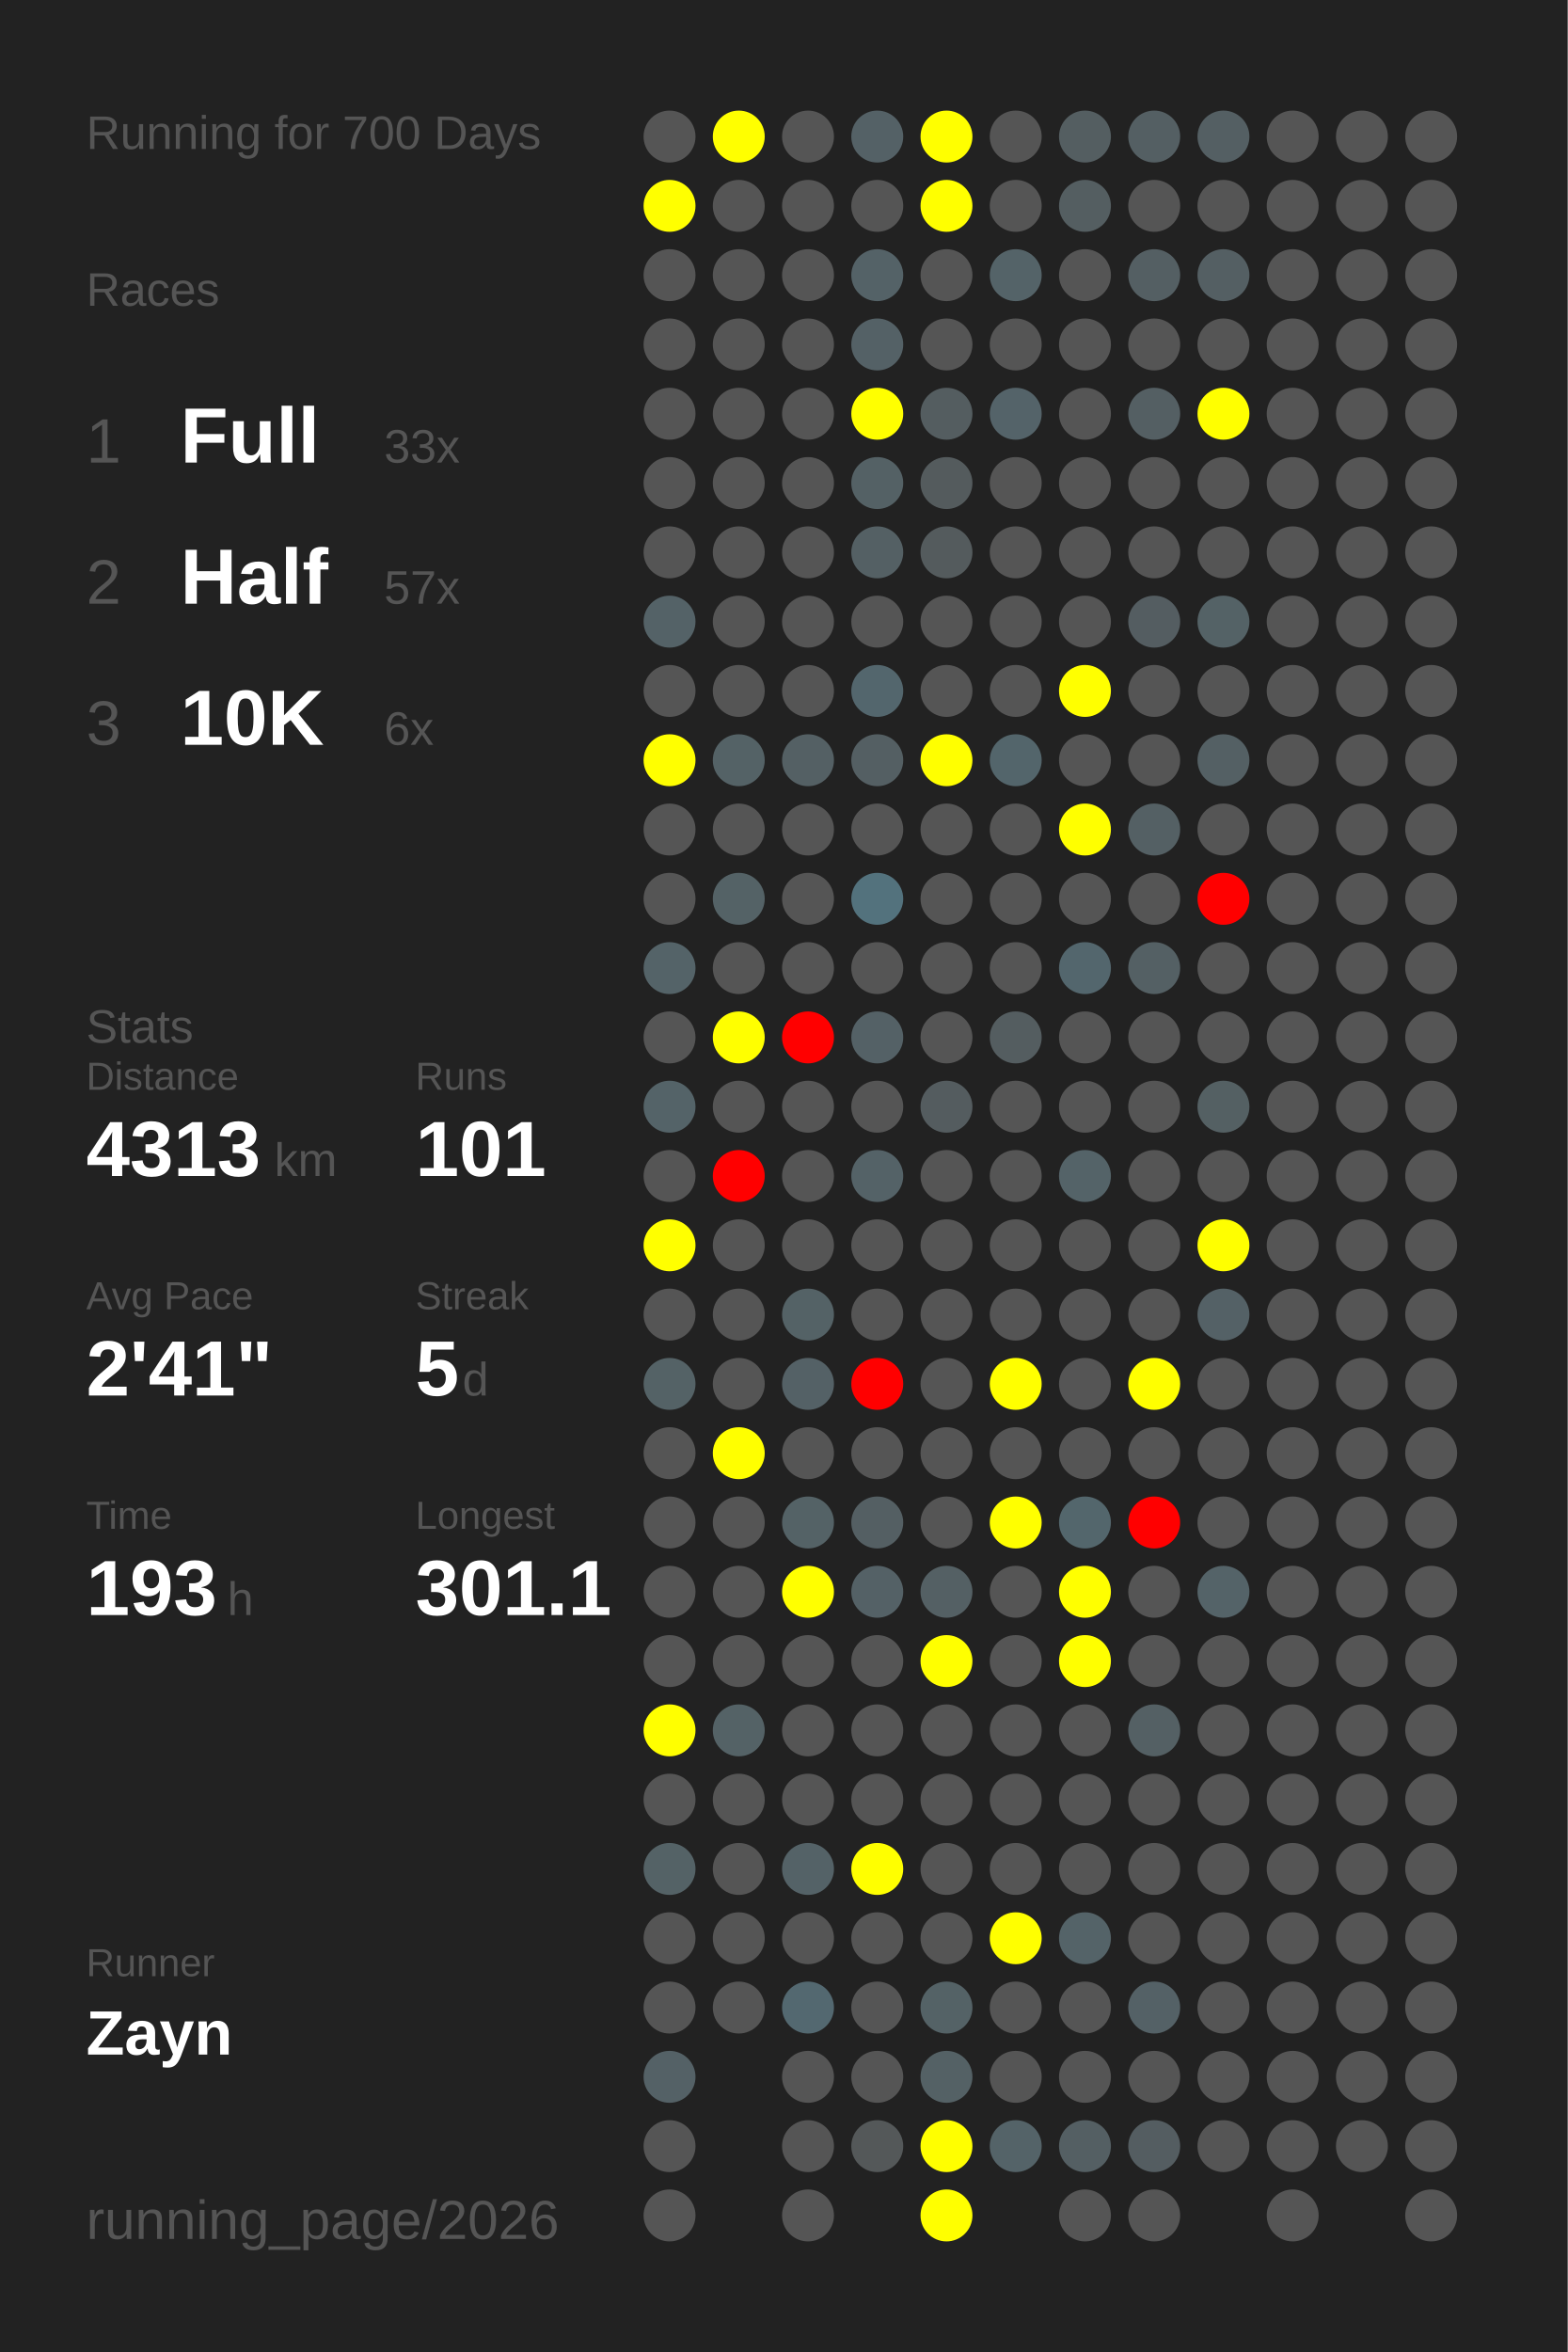
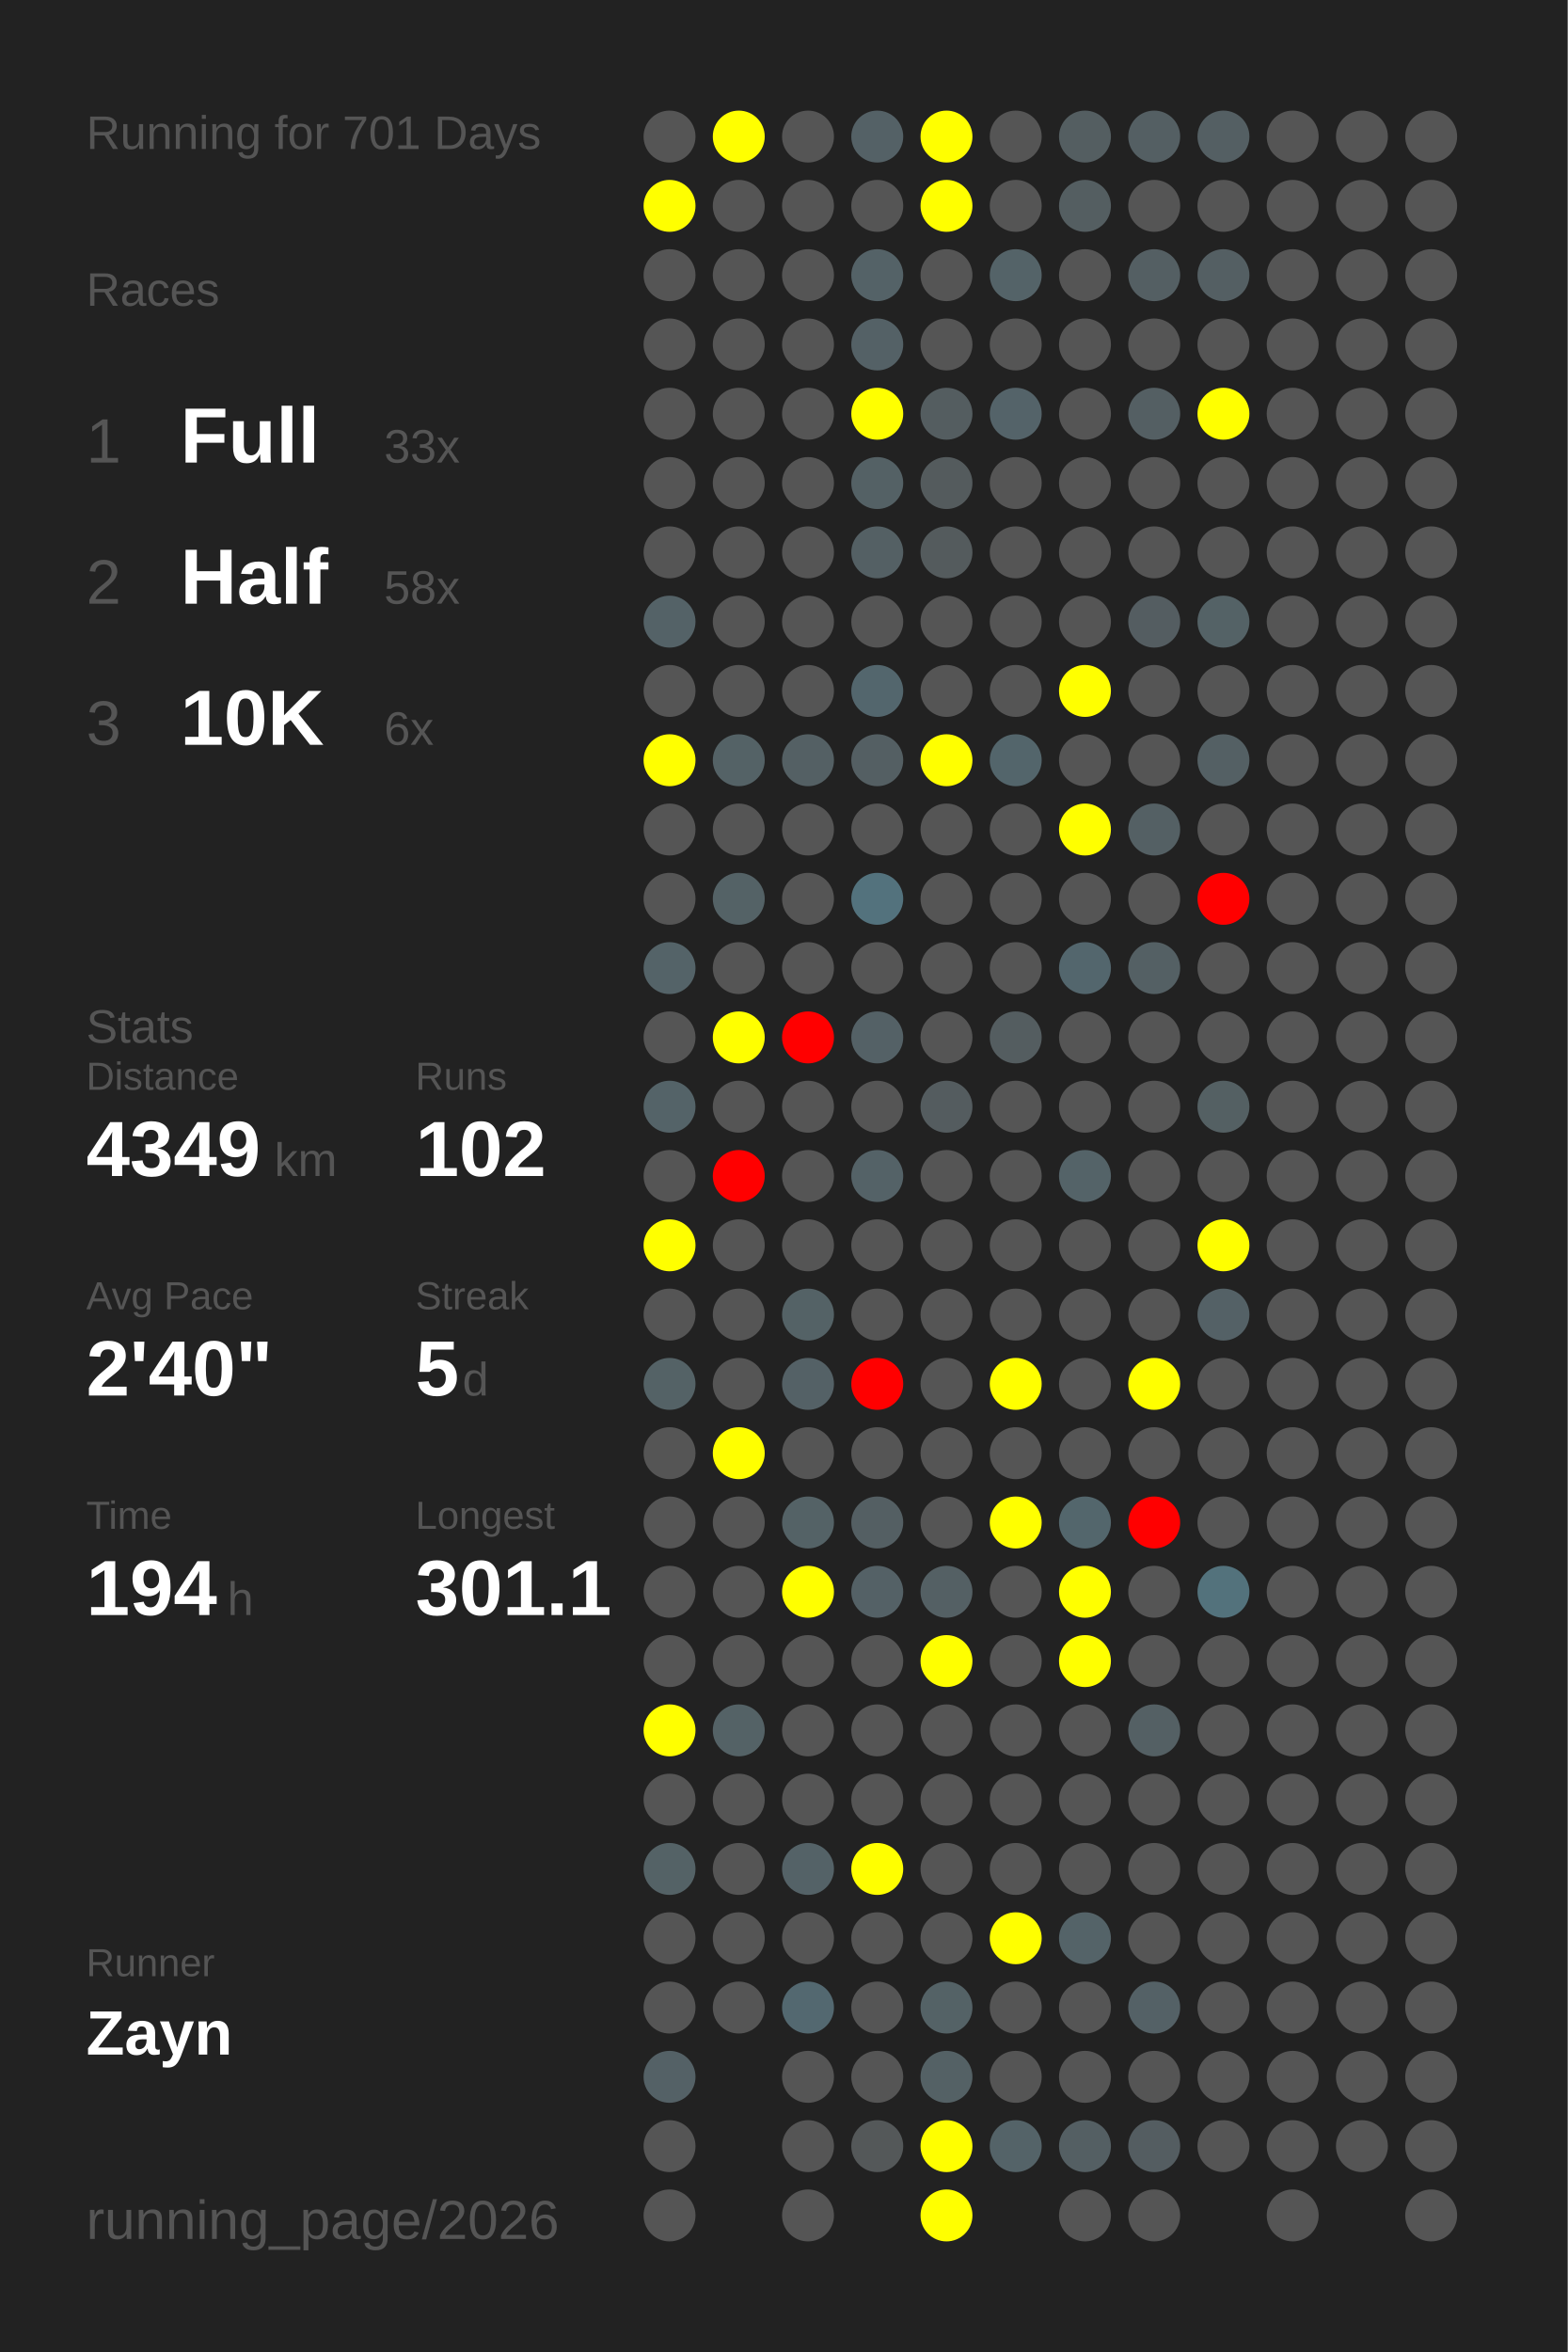
<svg xmlns="http://www.w3.org/2000/svg" baseProfile="full" height="300mm" version="1.1" viewBox="0,0,200,300" width="200mm">
  <defs />
  <rect fill="#222222" height="300" width="200" x="0" y="0" />
-   <text fill="#555555" style="font-size:6px; font-family:Arial;" x="11" y="19">Running for 700 Days</text>
+   <text fill="#555555" style="font-size:6px; font-family:Arial;" x="11" y="19">Running for 701 Days</text>
  <text fill="#555555" style="font-size:6px; font-family:Arial;" x="11" y="39">Races</text>
  <text fill="#555555" style="font-size:8px; font-family:Arial;" x="11" y="59">1</text>
  <text fill="#FFFFFF" style="font-size:10px; font-family:Arial; font-weight:bold;" x="23" y="59">Full</text>
  <text fill="#555555" style="font-size:6px; font-family:Arial;" x="49" y="59">33x</text>
  <text fill="#555555" style="font-size:8px; font-family:Arial;" x="11" y="77">2</text>
  <text fill="#FFFFFF" style="font-size:10px; font-family:Arial; font-weight:bold;" x="23" y="77">Half</text>
-   <text fill="#555555" style="font-size:6px; font-family:Arial;" x="49" y="77">57x</text>
+   <text fill="#555555" style="font-size:6px; font-family:Arial;" x="49" y="77">58x</text>
  <text fill="#555555" style="font-size:8px; font-family:Arial;" x="11" y="95">3</text>
  <text fill="#FFFFFF" style="font-size:10px; font-family:Arial; font-weight:bold;" x="23" y="95">10K</text>
  <text fill="#555555" style="font-size:6px; font-family:Arial;" x="49" y="95">6x</text>
  <text fill="#555555" style="font-size:6px; font-family:Arial;" x="11" y="133">Stats</text>
  <text fill="#555555" style="font-size:5px; font-family:Arial;" x="11" y="139">Distance</text>
-   <text fill="#FFFFFF" style="font-size:10px; font-family:Arial; font-weight:bold;" x="11" y="150">4313</text>
+   <text fill="#FFFFFF" style="font-size:10px; font-family:Arial; font-weight:bold;" x="11" y="150">4349</text>
  <text fill="#555555" style="font-size:6px; font-family:Arial;" x="35" y="150">km</text>
  <text fill="#555555" style="font-size:5px; font-family:Arial;" x="53" y="139">Runs</text>
-   <text fill="#FFFFFF" style="font-size:10px; font-family:Arial; font-weight:bold;" x="53" y="150">101</text>
+   <text fill="#FFFFFF" style="font-size:10px; font-family:Arial; font-weight:bold;" x="53" y="150">102</text>
  <text fill="#555555" style="font-size:5px; font-family:Arial;" x="11" y="167">Avg Pace</text>
-   <text fill="#FFFFFF" style="font-size:10px; font-family:Arial; font-weight:bold;" x="11" y="178">2'41"</text>
+   <text fill="#FFFFFF" style="font-size:10px; font-family:Arial; font-weight:bold;" x="11" y="178">2'40"</text>
  <text fill="#555555" style="font-size:5px; font-family:Arial;" x="53" y="167">Streak</text>
  <text fill="#FFFFFF" style="font-size:10px; font-family:Arial; font-weight:bold;" x="53" y="178">5</text>
  <text fill="#555555" style="font-size:6px; font-family:Arial;" x="59" y="178">d</text>
  <text fill="#555555" style="font-size:5px; font-family:Arial;" x="11" y="195">Time</text>
-   <text fill="#FFFFFF" style="font-size:10px; font-family:Arial; font-weight:bold;" x="11" y="206">193</text>
+   <text fill="#FFFFFF" style="font-size:10px; font-family:Arial; font-weight:bold;" x="11" y="206">194</text>
  <text fill="#555555" style="font-size:6px; font-family:Arial;" x="29" y="206">h</text>
  <text fill="#555555" style="font-size:5px; font-family:Arial;" x="53" y="195">Longest</text>
  <text fill="#FFFFFF" style="font-size:10px; font-family:Arial; font-weight:bold;" x="53" y="206">301.1</text>
  <text fill="#555555" style="font-size:5px; font-family:Arial;" x="11" y="252.065">Runner</text>
  <text fill="#FFFFFF" style="font-size:8px; font-family:Arial; font-weight:bold;" x="11" y="262.065">Zayn</text>
  <text fill="#555555" style="font-size:7px; font-family:Arial;" x="11" y="285.581">running_page/2026</text>
  <circle cx="85.417" cy="17.419" fill="#555555" r="3.312" />
  <circle cx="85.417" cy="26.258" fill="yellow" r="3.312" />
  <circle cx="85.417" cy="35.097" fill="#555555" r="3.312" />
  <circle cx="85.417" cy="43.935" fill="#555555" r="3.312" />
  <circle cx="85.417" cy="52.774" fill="#555555" r="3.312" />
  <circle cx="85.417" cy="61.613" fill="#555555" r="3.312" />
  <circle cx="85.417" cy="70.452" fill="#555555" r="3.312" />
  <circle cx="85.417" cy="79.29" fill="#546267" r="3.312" />
  <circle cx="85.417" cy="88.129" fill="#555555" r="3.312" />
  <circle cx="85.417" cy="96.968" fill="yellow" r="3.312" />
  <circle cx="85.417" cy="105.806" fill="#555555" r="3.312" />
  <circle cx="85.417" cy="114.645" fill="#555555" r="3.312" />
  <circle cx="85.417" cy="123.484" fill="#546368" r="3.312" />
  <circle cx="85.417" cy="132.323" fill="#555555" r="3.312" />
  <circle cx="85.417" cy="141.161" fill="#546368" r="3.312" />
  <circle cx="85.417" cy="150" fill="#555555" r="3.312" />
  <circle cx="85.417" cy="158.839" fill="yellow" r="3.312" />
  <circle cx="85.417" cy="167.677" fill="#555555" r="3.312" />
  <circle cx="85.417" cy="176.516" fill="#546266" r="3.312" />
  <circle cx="85.417" cy="185.355" fill="#555555" r="3.312" />
  <circle cx="85.417" cy="194.194" fill="#555555" r="3.312" />
  <circle cx="85.417" cy="203.032" fill="#555555" r="3.312" />
  <circle cx="85.417" cy="211.871" fill="#555555" r="3.312" />
  <circle cx="85.417" cy="220.71" fill="yellow" r="3.312" />
  <circle cx="85.417" cy="229.548" fill="#555555" r="3.312" />
  <circle cx="85.417" cy="238.387" fill="#546266" r="3.312" />
  <circle cx="85.417" cy="247.226" fill="#555555" r="3.312" />
  <circle cx="85.417" cy="256.065" fill="#555555" r="3.312" />
  <circle cx="85.417" cy="264.903" fill="#546166" r="3.312" />
  <circle cx="85.417" cy="273.742" fill="#555555" r="3.312" />
  <circle cx="85.417" cy="282.581" fill="#555555" r="3.312" />
  <circle cx="94.25" cy="17.419" fill="yellow" r="3.312" />
  <circle cx="94.25" cy="26.258" fill="#555555" r="3.312" />
  <circle cx="94.25" cy="35.097" fill="#555555" r="3.312" />
  <circle cx="94.25" cy="43.935" fill="#555555" r="3.312" />
  <circle cx="94.25" cy="52.774" fill="#555555" r="3.312" />
  <circle cx="94.25" cy="61.613" fill="#555555" r="3.312" />
  <circle cx="94.25" cy="70.452" fill="#555555" r="3.312" />
  <circle cx="94.25" cy="79.29" fill="#555555" r="3.312" />
  <circle cx="94.25" cy="88.129" fill="#555555" r="3.312" />
  <circle cx="94.25" cy="96.968" fill="#546266" r="3.312" />
  <circle cx="94.25" cy="105.806" fill="#555555" r="3.312" />
  <circle cx="94.25" cy="114.645" fill="#546266" r="3.312" />
  <circle cx="94.25" cy="123.484" fill="#555555" r="3.312" />
  <circle cx="94.25" cy="132.323" fill="yellow" r="3.312" />
  <circle cx="94.25" cy="141.161" fill="#555555" r="3.312" />
  <circle cx="94.25" cy="150" fill="red" r="3.312" />
  <circle cx="94.25" cy="158.839" fill="#555555" r="3.312" />
  <circle cx="94.25" cy="167.677" fill="#555555" r="3.312" />
  <circle cx="94.25" cy="176.516" fill="#555555" r="3.312" />
  <circle cx="94.25" cy="185.355" fill="yellow" r="3.312" />
  <circle cx="94.25" cy="194.194" fill="#555555" r="3.312" />
  <circle cx="94.25" cy="203.032" fill="#555555" r="3.312" />
  <circle cx="94.25" cy="211.871" fill="#555555" r="3.312" />
  <circle cx="94.25" cy="220.71" fill="#546266" r="3.312" />
  <circle cx="94.25" cy="229.548" fill="#555555" r="3.312" />
  <circle cx="94.25" cy="238.387" fill="#555555" r="3.312" />
  <circle cx="94.25" cy="247.226" fill="#555555" r="3.312" />
  <circle cx="94.25" cy="256.065" fill="#555555" r="3.312" />
  <circle cx="103.083" cy="17.419" fill="#555555" r="3.312" />
  <circle cx="103.083" cy="26.258" fill="#555555" r="3.312" />
  <circle cx="103.083" cy="35.097" fill="#555555" r="3.312" />
  <circle cx="103.083" cy="43.935" fill="#555555" r="3.312" />
  <circle cx="103.083" cy="52.774" fill="#555555" r="3.312" />
  <circle cx="103.083" cy="61.613" fill="#555555" r="3.312" />
  <circle cx="103.083" cy="70.452" fill="#555555" r="3.312" />
  <circle cx="103.083" cy="79.29" fill="#555555" r="3.312" />
  <circle cx="103.083" cy="88.129" fill="#555555" r="3.312" />
  <circle cx="103.083" cy="96.968" fill="#546064" r="3.312" />
  <circle cx="103.083" cy="105.806" fill="#555555" r="3.312" />
  <circle cx="103.083" cy="114.645" fill="#555555" r="3.312" />
  <circle cx="103.083" cy="123.484" fill="#555555" r="3.312" />
  <circle cx="103.083" cy="132.323" fill="red" r="3.312" />
  <circle cx="103.083" cy="141.161" fill="#555555" r="3.312" />
  <circle cx="103.083" cy="150" fill="#555555" r="3.312" />
  <circle cx="103.083" cy="158.839" fill="#555555" r="3.312" />
  <circle cx="103.083" cy="167.677" fill="#546266" r="3.312" />
  <circle cx="103.083" cy="176.516" fill="#546166" r="3.312" />
  <circle cx="103.083" cy="185.355" fill="#555555" r="3.312" />
  <circle cx="103.083" cy="194.194" fill="#546266" r="3.312" />
  <circle cx="103.083" cy="203.032" fill="yellow" r="3.312" />
  <circle cx="103.083" cy="211.871" fill="#555555" r="3.312" />
  <circle cx="103.083" cy="220.71" fill="#555555" r="3.312" />
  <circle cx="103.083" cy="229.548" fill="#555555" r="3.312" />
  <circle cx="103.083" cy="238.387" fill="#546267" r="3.312" />
  <circle cx="103.083" cy="247.226" fill="#555555" r="3.312" />
  <circle cx="103.083" cy="256.065" fill="#536870" r="3.312" />
  <circle cx="103.083" cy="264.903" fill="#555555" r="3.312" />
  <circle cx="103.083" cy="273.742" fill="#555555" r="3.312" />
  <circle cx="103.083" cy="282.581" fill="#555555" r="3.312" />
  <circle cx="111.917" cy="17.419" fill="#546166" r="3.312" />
  <circle cx="111.917" cy="26.258" fill="#555555" r="3.312" />
  <circle cx="111.917" cy="35.097" fill="#546267" r="3.312" />
  <circle cx="111.917" cy="43.935" fill="#546166" r="3.312" />
  <circle cx="111.917" cy="52.774" fill="yellow" r="3.312" />
  <circle cx="111.917" cy="61.613" fill="#546165" r="3.312" />
  <circle cx="111.917" cy="70.452" fill="#546064" r="3.312" />
  <circle cx="111.917" cy="79.29" fill="#555555" r="3.312" />
  <circle cx="111.917" cy="88.129" fill="#53666d" r="3.312" />
  <circle cx="111.917" cy="96.968" fill="#545f63" r="3.312" />
  <circle cx="111.917" cy="105.806" fill="#555555" r="3.312" />
  <circle cx="111.917" cy="114.645" fill="#53727d" r="3.312" />
  <circle cx="111.917" cy="123.484" fill="#555555" r="3.312" />
  <circle cx="111.917" cy="132.323" fill="#546166" r="3.312" />
  <circle cx="111.917" cy="141.161" fill="#555555" r="3.312" />
  <circle cx="111.917" cy="150" fill="#546267" r="3.312" />
  <circle cx="111.917" cy="158.839" fill="#555555" r="3.312" />
  <circle cx="111.917" cy="167.677" fill="#555555" r="3.312" />
  <circle cx="111.917" cy="176.516" fill="red" r="3.312" />
  <circle cx="111.917" cy="185.355" fill="#555555" r="3.312" />
  <circle cx="111.917" cy="194.194" fill="#545f63" r="3.312" />
  <circle cx="111.917" cy="203.032" fill="#546166" r="3.312" />
  <circle cx="111.917" cy="211.871" fill="#555555" r="3.312" />
  <circle cx="111.917" cy="220.71" fill="#555555" r="3.312" />
  <circle cx="111.917" cy="229.548" fill="#555555" r="3.312" />
  <circle cx="111.917" cy="238.387" fill="yellow" r="3.312" />
  <circle cx="111.917" cy="247.226" fill="#555555" r="3.312" />
  <circle cx="111.917" cy="256.065" fill="#555555" r="3.312" />
  <circle cx="111.917" cy="264.903" fill="#555555" r="3.312" />
  <circle cx="111.917" cy="273.742" fill="#545859" r="3.312" />
  <circle cx="120.75" cy="17.419" fill="yellow" r="3.312" />
  <circle cx="120.75" cy="26.258" fill="yellow" r="3.312" />
  <circle cx="120.75" cy="35.097" fill="#555555" r="3.312" />
  <circle cx="120.75" cy="43.935" fill="#555555" r="3.312" />
  <circle cx="120.75" cy="52.774" fill="#545d60" r="3.312" />
  <circle cx="120.75" cy="61.613" fill="#545b5d" r="3.312" />
  <circle cx="120.75" cy="70.452" fill="#545b5d" r="3.312" />
  <circle cx="120.75" cy="79.29" fill="#555555" r="3.312" />
  <circle cx="120.75" cy="88.129" fill="#555555" r="3.312" />
  <circle cx="120.75" cy="96.968" fill="yellow" r="3.312" />
  <circle cx="120.75" cy="105.806" fill="#555555" r="3.312" />
  <circle cx="120.75" cy="114.645" fill="#555555" r="3.312" />
  <circle cx="120.75" cy="123.484" fill="#555555" r="3.312" />
  <circle cx="120.75" cy="132.323" fill="#555555" r="3.312" />
  <circle cx="120.75" cy="141.161" fill="#545c5f" r="3.312" />
  <circle cx="120.75" cy="150" fill="#555555" r="3.312" />
  <circle cx="120.75" cy="158.839" fill="#555555" r="3.312" />
  <circle cx="120.75" cy="167.677" fill="#555555" r="3.312" />
  <circle cx="120.75" cy="176.516" fill="#555555" r="3.312" />
  <circle cx="120.75" cy="185.355" fill="#555555" r="3.312" />
  <circle cx="120.75" cy="194.194" fill="#555555" r="3.312" />
  <circle cx="120.75" cy="203.032" fill="#546064" r="3.312" />
  <circle cx="120.75" cy="211.871" fill="yellow" r="3.312" />
  <circle cx="120.75" cy="220.71" fill="#555555" r="3.312" />
  <circle cx="120.75" cy="229.548" fill="#555555" r="3.312" />
  <circle cx="120.75" cy="238.387" fill="#555555" r="3.312" />
  <circle cx="120.75" cy="247.226" fill="#555555" r="3.312" />
  <circle cx="120.75" cy="256.065" fill="#546266" r="3.312" />
  <circle cx="120.75" cy="264.903" fill="#546165" r="3.312" />
  <circle cx="120.75" cy="273.742" fill="yellow" r="3.312" />
  <circle cx="120.75" cy="282.581" fill="yellow" r="3.312" />
  <circle cx="129.583" cy="17.419" fill="#555555" r="3.312" />
  <circle cx="129.583" cy="26.258" fill="#555555" r="3.312" />
  <circle cx="129.583" cy="35.097" fill="#546368" r="3.312" />
  <circle cx="129.583" cy="43.935" fill="#555555" r="3.312" />
  <circle cx="129.583" cy="52.774" fill="#546369" r="3.312" />
  <circle cx="129.583" cy="61.613" fill="#555555" r="3.312" />
  <circle cx="129.583" cy="70.452" fill="#555555" r="3.312" />
  <circle cx="129.583" cy="79.29" fill="#555555" r="3.312" />
  <circle cx="129.583" cy="88.129" fill="#555555" r="3.312" />
  <circle cx="129.583" cy="96.968" fill="#53656b" r="3.312" />
  <circle cx="129.583" cy="105.806" fill="#555555" r="3.312" />
  <circle cx="129.583" cy="114.645" fill="#555555" r="3.312" />
  <circle cx="129.583" cy="123.484" fill="#555555" r="3.312" />
  <circle cx="129.583" cy="132.323" fill="#545d60" r="3.312" />
  <circle cx="129.583" cy="141.161" fill="#555555" r="3.312" />
  <circle cx="129.583" cy="150" fill="#555555" r="3.312" />
  <circle cx="129.583" cy="158.839" fill="#555555" r="3.312" />
  <circle cx="129.583" cy="167.677" fill="#555555" r="3.312" />
  <circle cx="129.583" cy="176.516" fill="yellow" r="3.312" />
  <circle cx="129.583" cy="185.355" fill="#555555" r="3.312" />
  <circle cx="129.583" cy="194.194" fill="yellow" r="3.312" />
  <circle cx="129.583" cy="203.032" fill="#555555" r="3.312" />
  <circle cx="129.583" cy="211.871" fill="#555555" r="3.312" />
  <circle cx="129.583" cy="220.71" fill="#555555" r="3.312" />
  <circle cx="129.583" cy="229.548" fill="#555555" r="3.312" />
  <circle cx="129.583" cy="238.387" fill="#555555" r="3.312" />
  <circle cx="129.583" cy="247.226" fill="yellow" r="3.312" />
  <circle cx="129.583" cy="256.065" fill="#555555" r="3.312" />
  <circle cx="129.583" cy="264.903" fill="#555555" r="3.312" />
  <circle cx="129.583" cy="273.742" fill="#546368" r="3.312" />
  <circle cx="138.417" cy="17.419" fill="#545e61" r="3.312" />
  <circle cx="138.417" cy="26.258" fill="#545e61" r="3.312" />
  <circle cx="138.417" cy="35.097" fill="#555555" r="3.312" />
  <circle cx="138.417" cy="43.935" fill="#555555" r="3.312" />
  <circle cx="138.417" cy="52.774" fill="#555555" r="3.312" />
  <circle cx="138.417" cy="61.613" fill="#555555" r="3.312" />
  <circle cx="138.417" cy="70.452" fill="#555555" r="3.312" />
  <circle cx="138.417" cy="79.29" fill="#555555" r="3.312" />
  <circle cx="138.417" cy="88.129" fill="yellow" r="3.312" />
  <circle cx="138.417" cy="96.968" fill="#555555" r="3.312" />
  <circle cx="138.417" cy="105.806" fill="yellow" r="3.312" />
  <circle cx="138.417" cy="114.645" fill="#555555" r="3.312" />
  <circle cx="138.417" cy="123.484" fill="#53666d" r="3.312" />
  <circle cx="138.417" cy="132.323" fill="#555555" r="3.312" />
  <circle cx="138.417" cy="141.161" fill="#555555" r="3.312" />
  <circle cx="138.417" cy="150" fill="#546368" r="3.312" />
  <circle cx="138.417" cy="158.839" fill="#555555" r="3.312" />
  <circle cx="138.417" cy="167.677" fill="#555555" r="3.312" />
  <circle cx="138.417" cy="176.516" fill="#555555" r="3.312" />
  <circle cx="138.417" cy="185.355" fill="#555555" r="3.312" />
  <circle cx="138.417" cy="194.194" fill="#53666c" r="3.312" />
  <circle cx="138.417" cy="203.032" fill="yellow" r="3.312" />
  <circle cx="138.417" cy="211.871" fill="yellow" r="3.312" />
  <circle cx="138.417" cy="220.71" fill="#555555" r="3.312" />
  <circle cx="138.417" cy="229.548" fill="#555555" r="3.312" />
  <circle cx="138.417" cy="238.387" fill="#555555" r="3.312" />
  <circle cx="138.417" cy="247.226" fill="#546368" r="3.312" />
  <circle cx="138.417" cy="256.065" fill="#555555" r="3.312" />
  <circle cx="138.417" cy="264.903" fill="#555555" r="3.312" />
  <circle cx="138.417" cy="273.742" fill="#545f63" r="3.312" />
  <circle cx="138.417" cy="282.581" fill="#555555" r="3.312" />
  <circle cx="147.25" cy="17.419" fill="#545f63" r="3.312" />
  <circle cx="147.25" cy="26.258" fill="#555555" r="3.312" />
  <circle cx="147.25" cy="35.097" fill="#545f63" r="3.312" />
  <circle cx="147.25" cy="43.935" fill="#555555" r="3.312" />
  <circle cx="147.25" cy="52.774" fill="#545f63" r="3.312" />
  <circle cx="147.25" cy="61.613" fill="#555555" r="3.312" />
  <circle cx="147.25" cy="70.452" fill="#555555" r="3.312" />
  <circle cx="147.25" cy="79.29" fill="#545d61" r="3.312" />
  <circle cx="147.25" cy="88.129" fill="#555555" r="3.312" />
  <circle cx="147.25" cy="96.968" fill="#555555" r="3.312" />
  <circle cx="147.25" cy="105.806" fill="#546064" r="3.312" />
  <circle cx="147.25" cy="114.645" fill="#555555" r="3.312" />
  <circle cx="147.25" cy="123.484" fill="#546064" r="3.312" />
  <circle cx="147.25" cy="132.323" fill="#555555" r="3.312" />
  <circle cx="147.25" cy="141.161" fill="#555555" r="3.312" />
  <circle cx="147.25" cy="150" fill="#555555" r="3.312" />
  <circle cx="147.25" cy="158.839" fill="#555555" r="3.312" />
  <circle cx="147.25" cy="167.677" fill="#555555" r="3.312" />
  <circle cx="147.25" cy="176.516" fill="yellow" r="3.312" />
  <circle cx="147.25" cy="185.355" fill="#555555" r="3.312" />
  <circle cx="147.25" cy="194.194" fill="red" r="3.312" />
  <circle cx="147.25" cy="203.032" fill="#555555" r="3.312" />
  <circle cx="147.25" cy="211.871" fill="#555555" r="3.312" />
  <circle cx="147.25" cy="220.71" fill="#546064" r="3.312" />
  <circle cx="147.25" cy="229.548" fill="#555555" r="3.312" />
  <circle cx="147.25" cy="238.387" fill="#555555" r="3.312" />
  <circle cx="147.25" cy="247.226" fill="#555555" r="3.312" />
  <circle cx="147.25" cy="256.065" fill="#546166" r="3.312" />
  <circle cx="147.25" cy="264.903" fill="#555555" r="3.312" />
  <circle cx="147.25" cy="273.742" fill="#545d61" r="3.312" />
  <circle cx="147.25" cy="282.581" fill="#555555" r="3.312" />
  <circle cx="156.083" cy="17.419" fill="#545f63" r="3.312" />
  <circle cx="156.083" cy="26.258" fill="#555555" r="3.312" />
  <circle cx="156.083" cy="35.097" fill="#545f63" r="3.312" />
  <circle cx="156.083" cy="43.935" fill="#555555" r="3.312" />
  <circle cx="156.083" cy="52.774" fill="yellow" r="3.312" />
  <circle cx="156.083" cy="61.613" fill="#555555" r="3.312" />
  <circle cx="156.083" cy="70.452" fill="#555555" r="3.312" />
  <circle cx="156.083" cy="79.29" fill="#546266" r="3.312" />
  <circle cx="156.083" cy="88.129" fill="#555555" r="3.312" />
  <circle cx="156.083" cy="96.968" fill="#546064" r="3.312" />
  <circle cx="156.083" cy="105.806" fill="#555555" r="3.312" />
  <circle cx="156.083" cy="114.645" fill="red" r="3.312" />
  <circle cx="156.083" cy="123.484" fill="#555555" r="3.312" />
  <circle cx="156.083" cy="132.323" fill="#555555" r="3.312" />
  <circle cx="156.083" cy="141.161" fill="#546063" r="3.312" />
  <circle cx="156.083" cy="150" fill="#555555" r="3.312" />
  <circle cx="156.083" cy="158.839" fill="yellow" r="3.312" />
  <circle cx="156.083" cy="167.677" fill="#546166" r="3.312" />
  <circle cx="156.083" cy="176.516" fill="#555555" r="3.312" />
  <circle cx="156.083" cy="185.355" fill="#555555" r="3.312" />
  <circle cx="156.083" cy="194.194" fill="#555555" r="3.312" />
-   <circle cx="156.083" cy="203.032" fill="#546368" r="3.312" />
+   <circle cx="156.083" cy="203.032" fill="#53727c" r="3.312" />
  <circle cx="156.083" cy="211.871" fill="#555555" r="3.312" />
  <circle cx="156.083" cy="220.71" fill="#555555" r="3.312" />
  <circle cx="156.083" cy="229.548" fill="#555555" r="3.312" />
  <circle cx="156.083" cy="238.387" fill="#555555" r="3.312" />
  <circle cx="156.083" cy="247.226" fill="#555555" r="3.312" />
  <circle cx="156.083" cy="256.065" fill="#555555" r="3.312" />
  <circle cx="156.083" cy="264.903" fill="#555555" r="3.312" />
  <circle cx="156.083" cy="273.742" fill="#555555" r="3.312" />
  <circle cx="164.917" cy="17.419" fill="#555555" r="3.312" />
  <circle cx="164.917" cy="26.258" fill="#555555" r="3.312" />
  <circle cx="164.917" cy="35.097" fill="#555555" r="3.312" />
  <circle cx="164.917" cy="43.935" fill="#555555" r="3.312" />
  <circle cx="164.917" cy="52.774" fill="#555555" r="3.312" />
  <circle cx="164.917" cy="61.613" fill="#555555" r="3.312" />
  <circle cx="164.917" cy="70.452" fill="#555555" r="3.312" />
  <circle cx="164.917" cy="79.29" fill="#555555" r="3.312" />
  <circle cx="164.917" cy="88.129" fill="#555555" r="3.312" />
  <circle cx="164.917" cy="96.968" fill="#555555" r="3.312" />
  <circle cx="164.917" cy="105.806" fill="#555555" r="3.312" />
  <circle cx="164.917" cy="114.645" fill="#555555" r="3.312" />
  <circle cx="164.917" cy="123.484" fill="#555555" r="3.312" />
  <circle cx="164.917" cy="132.323" fill="#555555" r="3.312" />
  <circle cx="164.917" cy="141.161" fill="#555555" r="3.312" />
  <circle cx="164.917" cy="150" fill="#555555" r="3.312" />
  <circle cx="164.917" cy="158.839" fill="#555555" r="3.312" />
  <circle cx="164.917" cy="167.677" fill="#555555" r="3.312" />
  <circle cx="164.917" cy="176.516" fill="#555555" r="3.312" />
  <circle cx="164.917" cy="185.355" fill="#555555" r="3.312" />
  <circle cx="164.917" cy="194.194" fill="#555555" r="3.312" />
  <circle cx="164.917" cy="203.032" fill="#555555" r="3.312" />
  <circle cx="164.917" cy="211.871" fill="#555555" r="3.312" />
  <circle cx="164.917" cy="220.71" fill="#555555" r="3.312" />
  <circle cx="164.917" cy="229.548" fill="#555555" r="3.312" />
  <circle cx="164.917" cy="238.387" fill="#555555" r="3.312" />
  <circle cx="164.917" cy="247.226" fill="#555555" r="3.312" />
  <circle cx="164.917" cy="256.065" fill="#555555" r="3.312" />
  <circle cx="164.917" cy="264.903" fill="#555555" r="3.312" />
  <circle cx="164.917" cy="273.742" fill="#555555" r="3.312" />
  <circle cx="164.917" cy="282.581" fill="#555555" r="3.312" />
  <circle cx="173.75" cy="17.419" fill="#555555" r="3.312" />
  <circle cx="173.75" cy="26.258" fill="#555555" r="3.312" />
  <circle cx="173.75" cy="35.097" fill="#555555" r="3.312" />
  <circle cx="173.75" cy="43.935" fill="#555555" r="3.312" />
  <circle cx="173.75" cy="52.774" fill="#555555" r="3.312" />
  <circle cx="173.75" cy="61.613" fill="#555555" r="3.312" />
  <circle cx="173.75" cy="70.452" fill="#555555" r="3.312" />
  <circle cx="173.75" cy="79.29" fill="#555555" r="3.312" />
  <circle cx="173.75" cy="88.129" fill="#555555" r="3.312" />
  <circle cx="173.75" cy="96.968" fill="#555555" r="3.312" />
  <circle cx="173.75" cy="105.806" fill="#555555" r="3.312" />
  <circle cx="173.75" cy="114.645" fill="#555555" r="3.312" />
  <circle cx="173.75" cy="123.484" fill="#555555" r="3.312" />
  <circle cx="173.75" cy="132.323" fill="#555555" r="3.312" />
  <circle cx="173.75" cy="141.161" fill="#555555" r="3.312" />
  <circle cx="173.75" cy="150" fill="#555555" r="3.312" />
  <circle cx="173.75" cy="158.839" fill="#555555" r="3.312" />
  <circle cx="173.75" cy="167.677" fill="#555555" r="3.312" />
  <circle cx="173.75" cy="176.516" fill="#555555" r="3.312" />
  <circle cx="173.75" cy="185.355" fill="#555555" r="3.312" />
  <circle cx="173.75" cy="194.194" fill="#555555" r="3.312" />
  <circle cx="173.75" cy="203.032" fill="#555555" r="3.312" />
  <circle cx="173.75" cy="211.871" fill="#555555" r="3.312" />
  <circle cx="173.75" cy="220.71" fill="#555555" r="3.312" />
  <circle cx="173.75" cy="229.548" fill="#555555" r="3.312" />
  <circle cx="173.75" cy="238.387" fill="#555555" r="3.312" />
  <circle cx="173.75" cy="247.226" fill="#555555" r="3.312" />
  <circle cx="173.75" cy="256.065" fill="#555555" r="3.312" />
  <circle cx="173.75" cy="264.903" fill="#555555" r="3.312" />
  <circle cx="173.75" cy="273.742" fill="#555555" r="3.312" />
  <circle cx="182.583" cy="17.419" fill="#555555" r="3.312" />
  <circle cx="182.583" cy="26.258" fill="#555555" r="3.312" />
  <circle cx="182.583" cy="35.097" fill="#555555" r="3.312" />
  <circle cx="182.583" cy="43.935" fill="#555555" r="3.312" />
  <circle cx="182.583" cy="52.774" fill="#555555" r="3.312" />
  <circle cx="182.583" cy="61.613" fill="#555555" r="3.312" />
  <circle cx="182.583" cy="70.452" fill="#555555" r="3.312" />
  <circle cx="182.583" cy="79.29" fill="#555555" r="3.312" />
  <circle cx="182.583" cy="88.129" fill="#555555" r="3.312" />
  <circle cx="182.583" cy="96.968" fill="#555555" r="3.312" />
  <circle cx="182.583" cy="105.806" fill="#555555" r="3.312" />
  <circle cx="182.583" cy="114.645" fill="#555555" r="3.312" />
  <circle cx="182.583" cy="123.484" fill="#555555" r="3.312" />
  <circle cx="182.583" cy="132.323" fill="#555555" r="3.312" />
  <circle cx="182.583" cy="141.161" fill="#555555" r="3.312" />
  <circle cx="182.583" cy="150" fill="#555555" r="3.312" />
  <circle cx="182.583" cy="158.839" fill="#555555" r="3.312" />
  <circle cx="182.583" cy="167.677" fill="#555555" r="3.312" />
  <circle cx="182.583" cy="176.516" fill="#555555" r="3.312" />
  <circle cx="182.583" cy="185.355" fill="#555555" r="3.312" />
  <circle cx="182.583" cy="194.194" fill="#555555" r="3.312" />
  <circle cx="182.583" cy="203.032" fill="#555555" r="3.312" />
  <circle cx="182.583" cy="211.871" fill="#555555" r="3.312" />
  <circle cx="182.583" cy="220.71" fill="#555555" r="3.312" />
  <circle cx="182.583" cy="229.548" fill="#555555" r="3.312" />
  <circle cx="182.583" cy="238.387" fill="#555555" r="3.312" />
  <circle cx="182.583" cy="247.226" fill="#555555" r="3.312" />
  <circle cx="182.583" cy="256.065" fill="#555555" r="3.312" />
  <circle cx="182.583" cy="264.903" fill="#555555" r="3.312" />
  <circle cx="182.583" cy="273.742" fill="#555555" r="3.312" />
  <circle cx="182.583" cy="282.581" fill="#555555" r="3.312" />
</svg>
